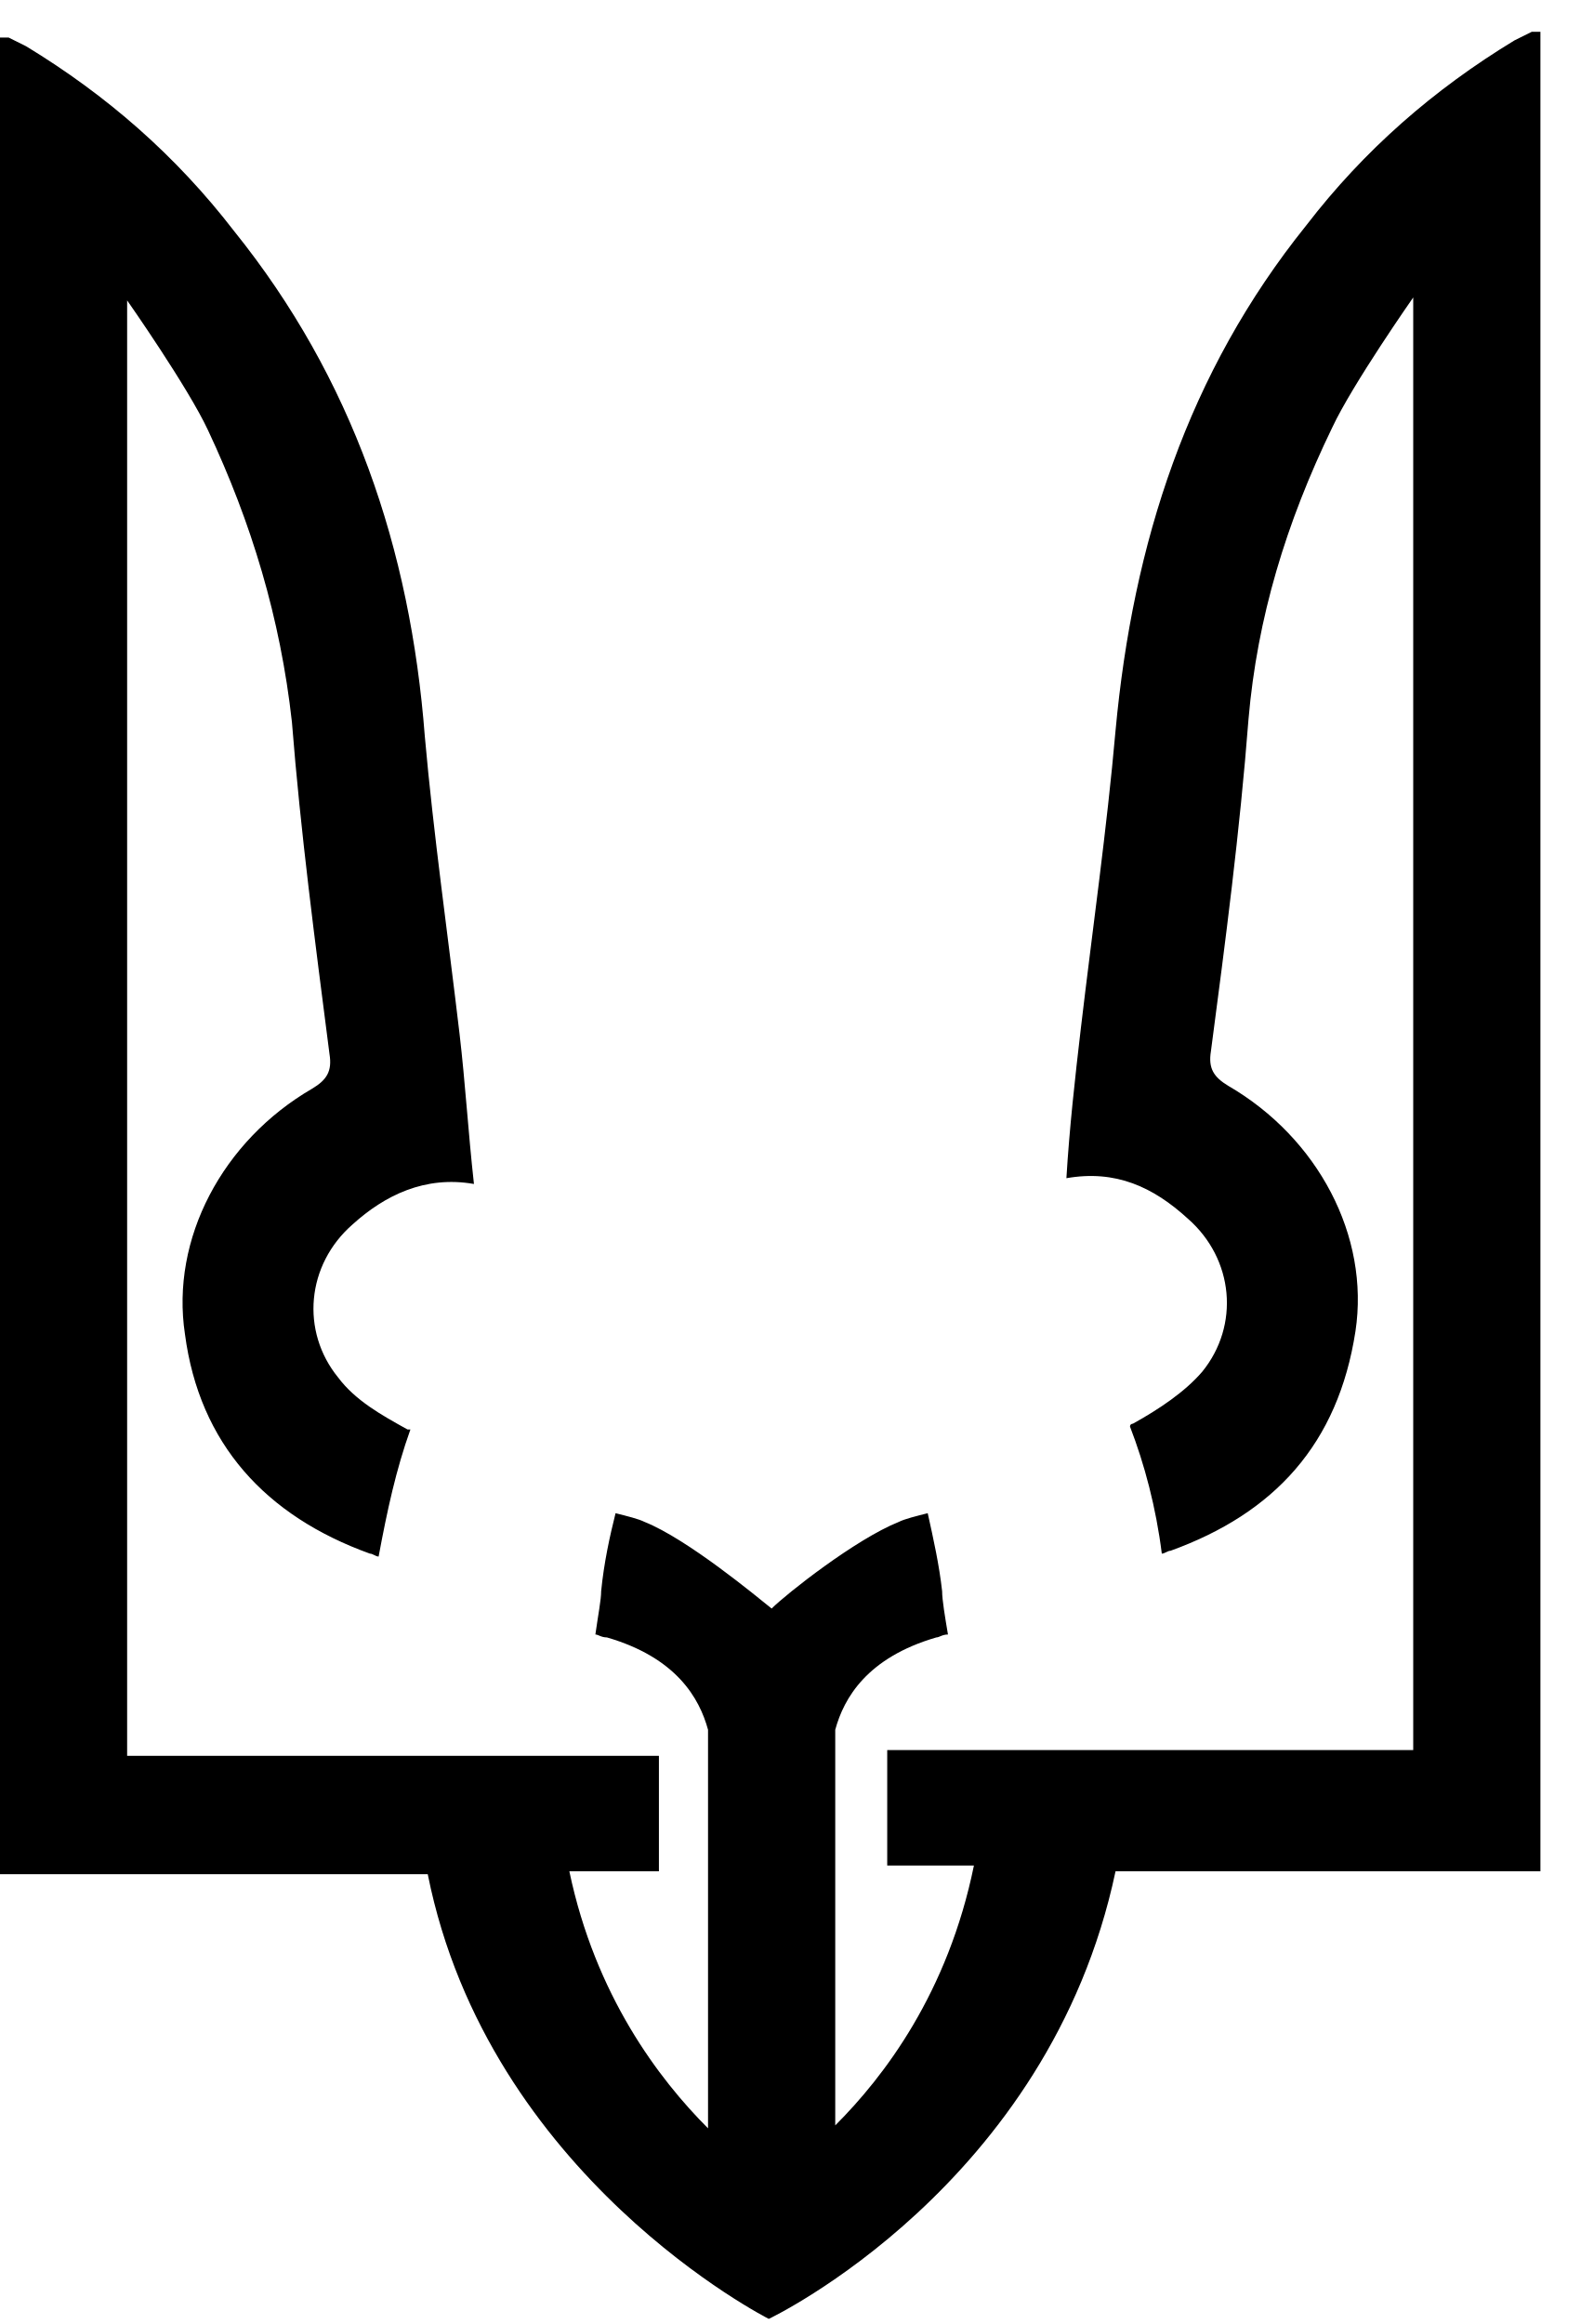
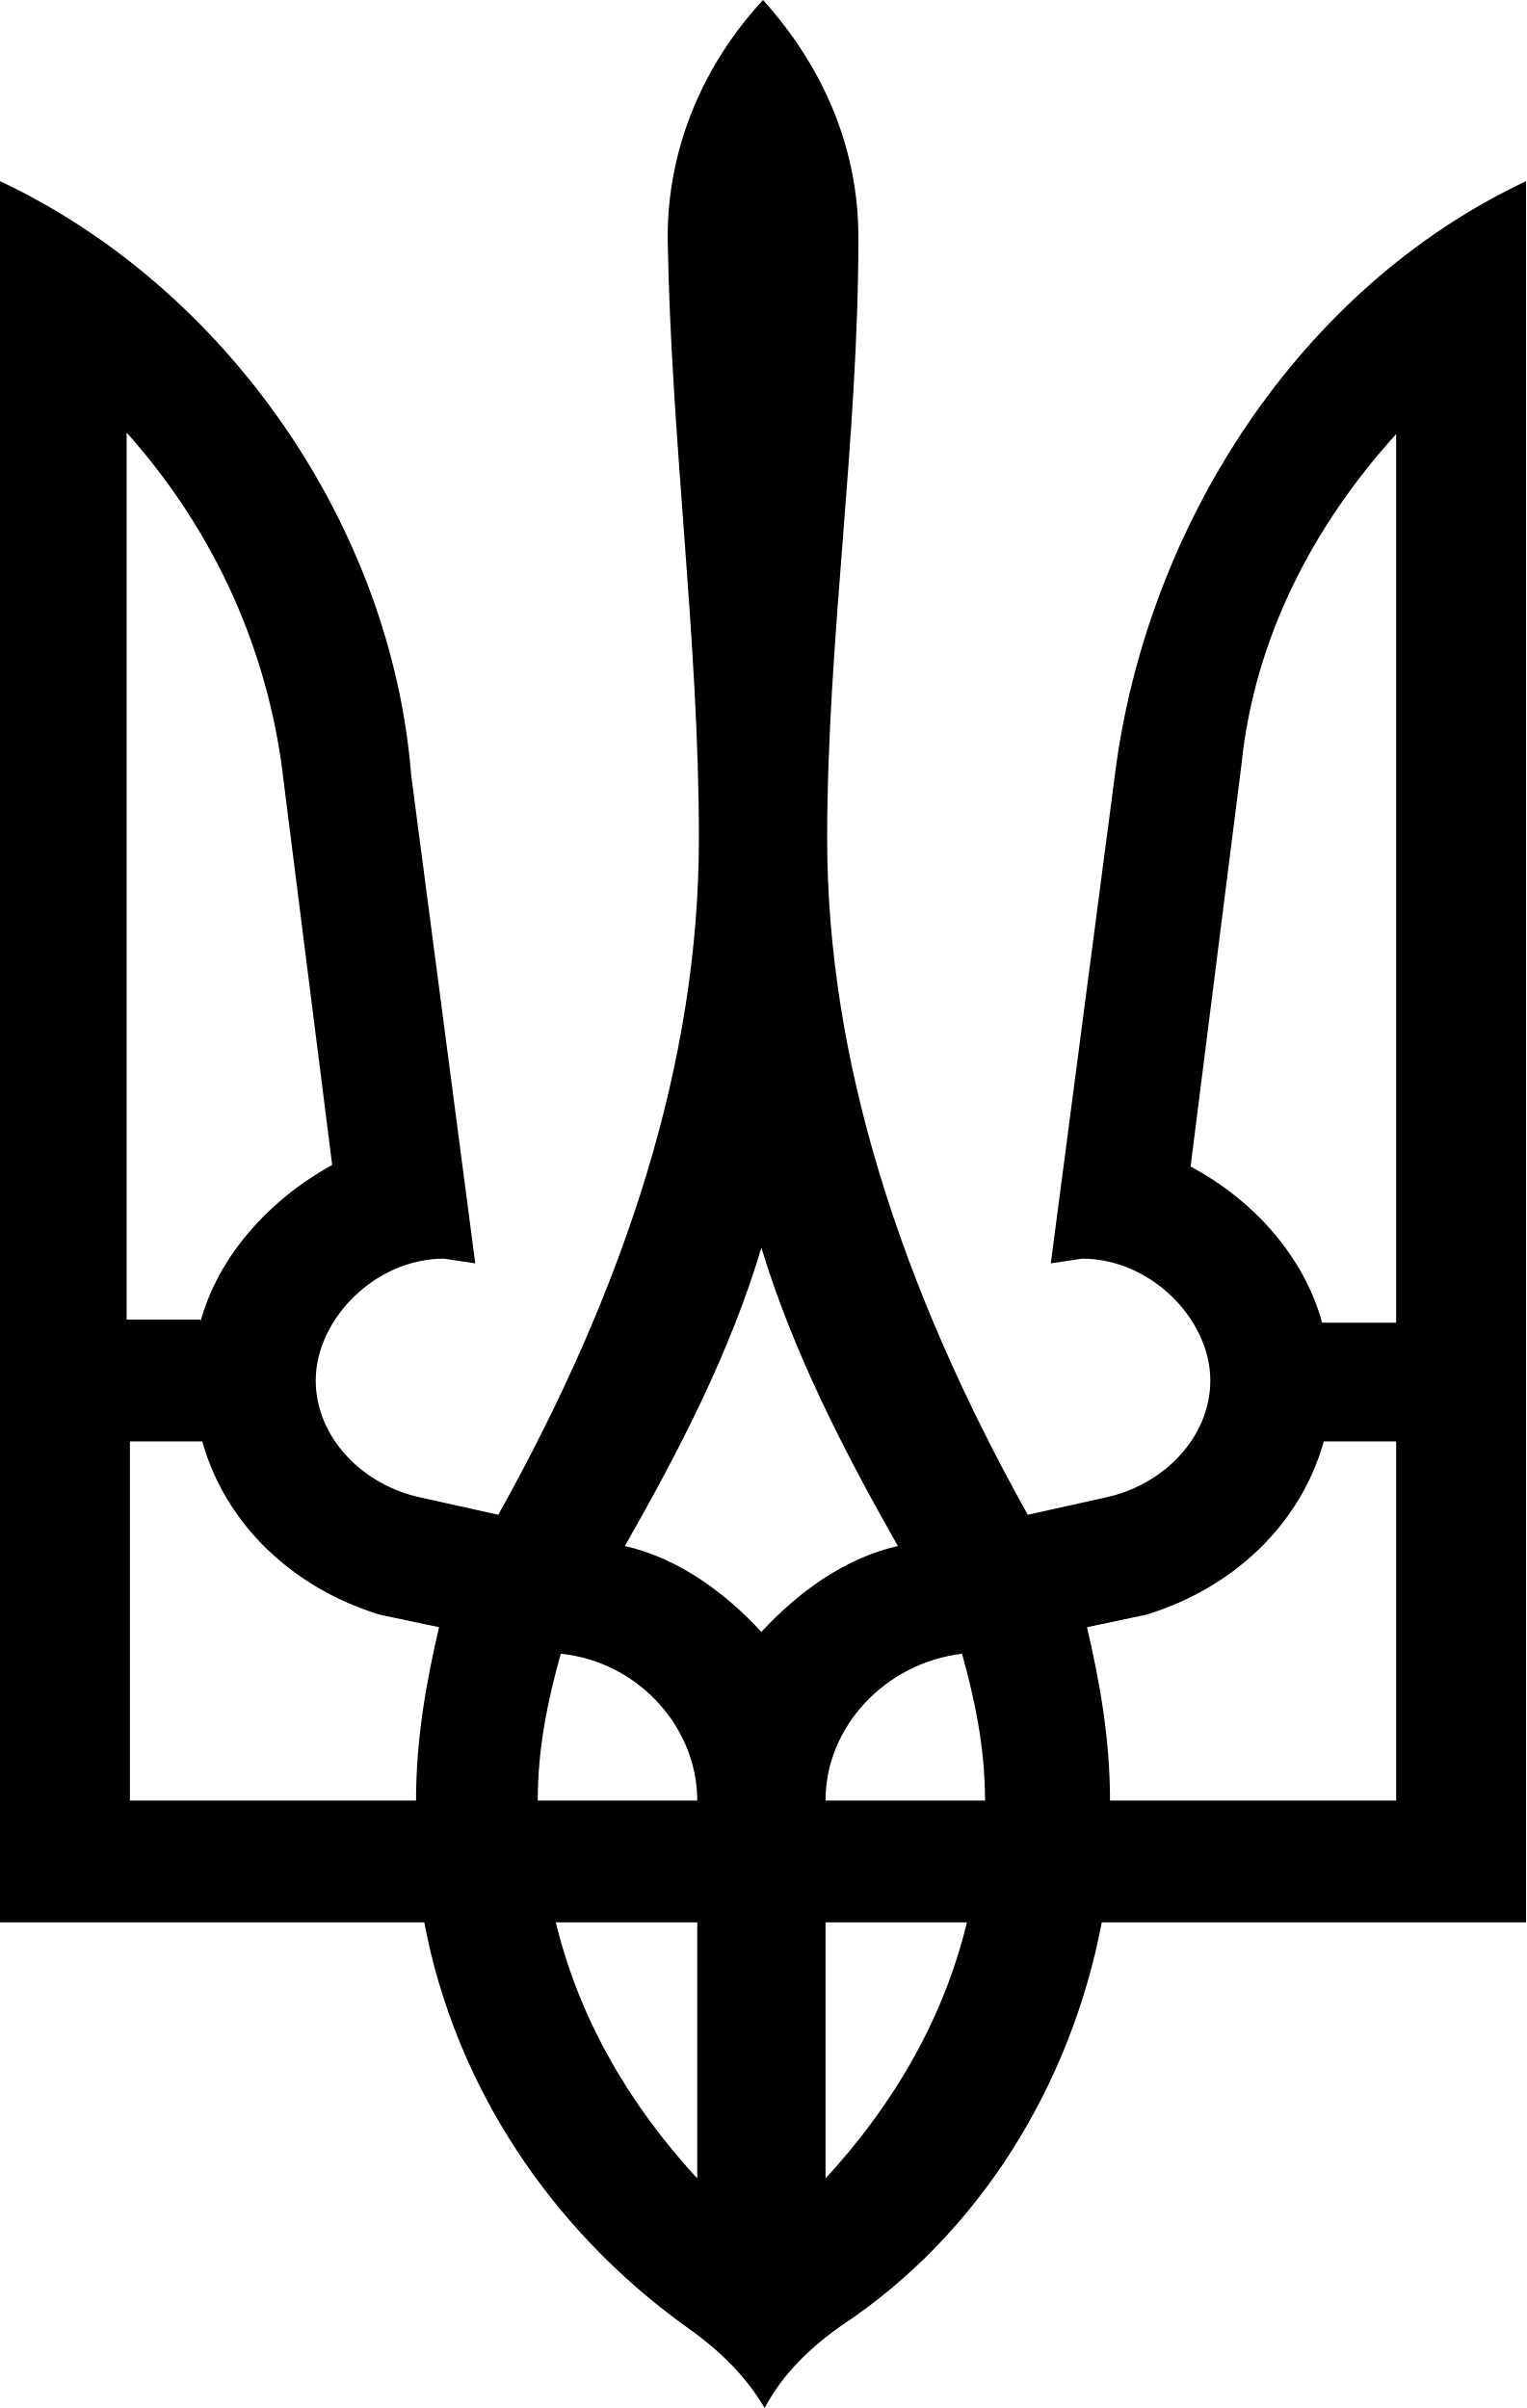
- <svg xmlns="http://www.w3.org/2000/svg" width="24" height="35" viewBox="0 0 24 35" fill="none">
-   <path d="M23.203 0.479C23.159 0.479 23.116 0.479 23.072 0.479C22.985 0.522 22.898 0.566 22.811 0.609C21.592 1.349 20.547 2.262 19.677 3.393C17.892 5.611 17.065 8.177 16.803 11.004C16.673 12.482 16.455 14.004 16.281 15.483C16.194 16.222 16.107 17.005 16.063 17.744C16.803 17.614 17.369 17.875 17.892 18.353C18.588 18.962 18.675 19.962 18.109 20.658C17.848 20.963 17.456 21.224 17.065 21.441C17.065 21.441 17.021 21.441 17.021 21.485C17.239 22.05 17.413 22.702 17.5 23.398C17.544 23.398 17.587 23.355 17.631 23.355C19.198 22.789 20.155 21.746 20.417 20.049C20.634 18.614 19.851 17.136 18.501 16.353C18.284 16.222 18.197 16.092 18.24 15.831C18.458 14.178 18.675 12.526 18.806 10.83C18.937 9.307 19.372 7.872 20.068 6.437C20.373 5.785 21.287 4.48 21.287 4.48C21.287 4.48 21.287 19.093 21.287 26.356H13.364V28.095H14.67C14.279 30.009 13.321 31.27 12.581 32.009V26.051C12.711 25.573 13.06 24.964 14.104 24.66C14.148 24.66 14.191 24.616 14.279 24.616C14.235 24.355 14.191 24.094 14.191 23.964C14.148 23.572 14.061 23.181 13.974 22.789C13.8 22.833 13.626 22.876 13.539 22.92C12.886 23.181 11.841 24.007 11.623 24.225C11.405 24.051 10.361 23.181 9.708 22.92C9.621 22.876 9.447 22.833 9.272 22.789C9.185 23.137 9.098 23.529 9.055 23.964C9.055 24.094 9.011 24.311 8.968 24.616C9.011 24.616 9.055 24.66 9.142 24.66C10.187 24.964 10.535 25.573 10.665 26.051V32.053C9.925 31.313 8.968 30.052 8.576 28.182H9.925V26.443H1.915V4.524C1.915 4.524 2.83 5.828 3.134 6.481C3.787 7.872 4.223 9.307 4.397 10.873C4.527 12.526 4.745 14.178 4.963 15.874C5.006 16.135 4.919 16.266 4.701 16.396C3.352 17.179 2.568 18.658 2.786 20.093C3.004 21.746 4.005 22.833 5.572 23.398C5.616 23.398 5.659 23.442 5.703 23.442C5.833 22.746 5.964 22.137 6.182 21.528C6.182 21.528 6.182 21.528 6.138 21.528C5.746 21.311 5.354 21.093 5.093 20.745C4.527 20.049 4.614 19.049 5.311 18.44C5.79 18.006 6.399 17.701 7.139 17.831C7.052 17.049 7.009 16.309 6.922 15.57C6.748 14.091 6.53 12.569 6.399 11.091C6.182 8.264 5.311 5.698 3.526 3.48C2.655 2.349 1.611 1.436 0.392 0.696C0.305 0.653 0.218 0.609 0.131 0.566C0.087 0.566 0.044 0.566 0 0.566V28.226H6.443C7.357 32.792 11.58 34.923 11.58 34.923C11.58 34.923 15.802 32.923 16.803 28.182H23.203V0.479Z" fill="black" />
+ <svg xmlns="http://www.w3.org/2000/svg" width="230" height="363" viewBox="0 0 230 363" fill="none">
+   <path d="M103.103 350.523C83.276 336.163 68.653 314.741 63.944 289.788H0V27.307C34.45 43.551 58.987 79.568 61.961 116.763L71.627 190.446L66.918 189.739C56.509 189.739 47.586 198.92 47.586 208.101C47.586 216.576 54.526 223.874 63.448 225.757L75.097 228.346C94.429 193.741 105.334 159.842 105.334 126.414C105.334 96.282 101.121 66.385 100.625 35.782C100.625 22.128 106.078 9.652 115 0C123.922 9.887 129.375 22.128 129.375 35.782C129.375 66.385 124.666 96.517 124.666 126.414C124.666 159.607 135.571 193.741 154.903 228.346L166.552 225.757C175.474 223.874 182.414 216.576 182.414 208.101C182.414 198.92 173.491 189.739 163.082 189.739L158.373 190.446L168.039 116.763C172.748 79.568 195.55 43.551 230 27.307V289.788H166.056C161.347 314.506 147.468 336.87 126.897 350.523C122.187 353.819 117.974 357.821 115.248 363C112.026 357.586 107.813 353.819 103.103 350.523ZM30.237 199.156C32.963 189.268 40.647 180.794 50.065 175.615L42.382 114.879C39.655 96.047 31.476 79.097 19.084 65.208V198.92H30.237V199.156ZM62.705 271.426C62.705 262.245 64.192 253.77 66.175 245.296L57.252 243.412C44.116 239.41 33.955 229.759 30.485 217.282H19.58V271.426H62.705ZM105.086 271.426C105.086 260.362 96.164 250.475 84.515 249.298C82.532 256.36 81.045 263.658 81.045 271.426H105.086ZM105.086 289.788H83.772C87.241 304.148 94.677 317.095 105.086 328.395V289.788ZM135.323 233.054C127.144 218.695 119.461 203.628 114.752 188.091C110.043 203.864 102.36 218.695 94.181 233.054C102.36 234.938 109.3 240.117 114.752 246.002C120.205 240.117 127.144 234.938 135.323 233.054ZM148.459 271.426C148.459 263.658 146.972 256.36 144.989 249.298C133.341 250.71 124.418 260.362 124.418 271.426H148.459ZM145.733 289.788H124.418V328.395C134.828 317.095 142.263 304.148 145.733 289.788ZM210.42 271.426V217.282H199.515C196.045 229.759 185.884 239.41 172.748 243.412L163.825 245.296C165.808 253.77 167.295 262.245 167.295 271.426H210.42ZM210.42 199.156V65.444C198.028 79.097 189.106 96.047 187.123 115.115L179.44 175.85C189.106 181.029 196.541 189.504 199.267 199.391H210.42V199.156Z" fill="black" />
</svg>
